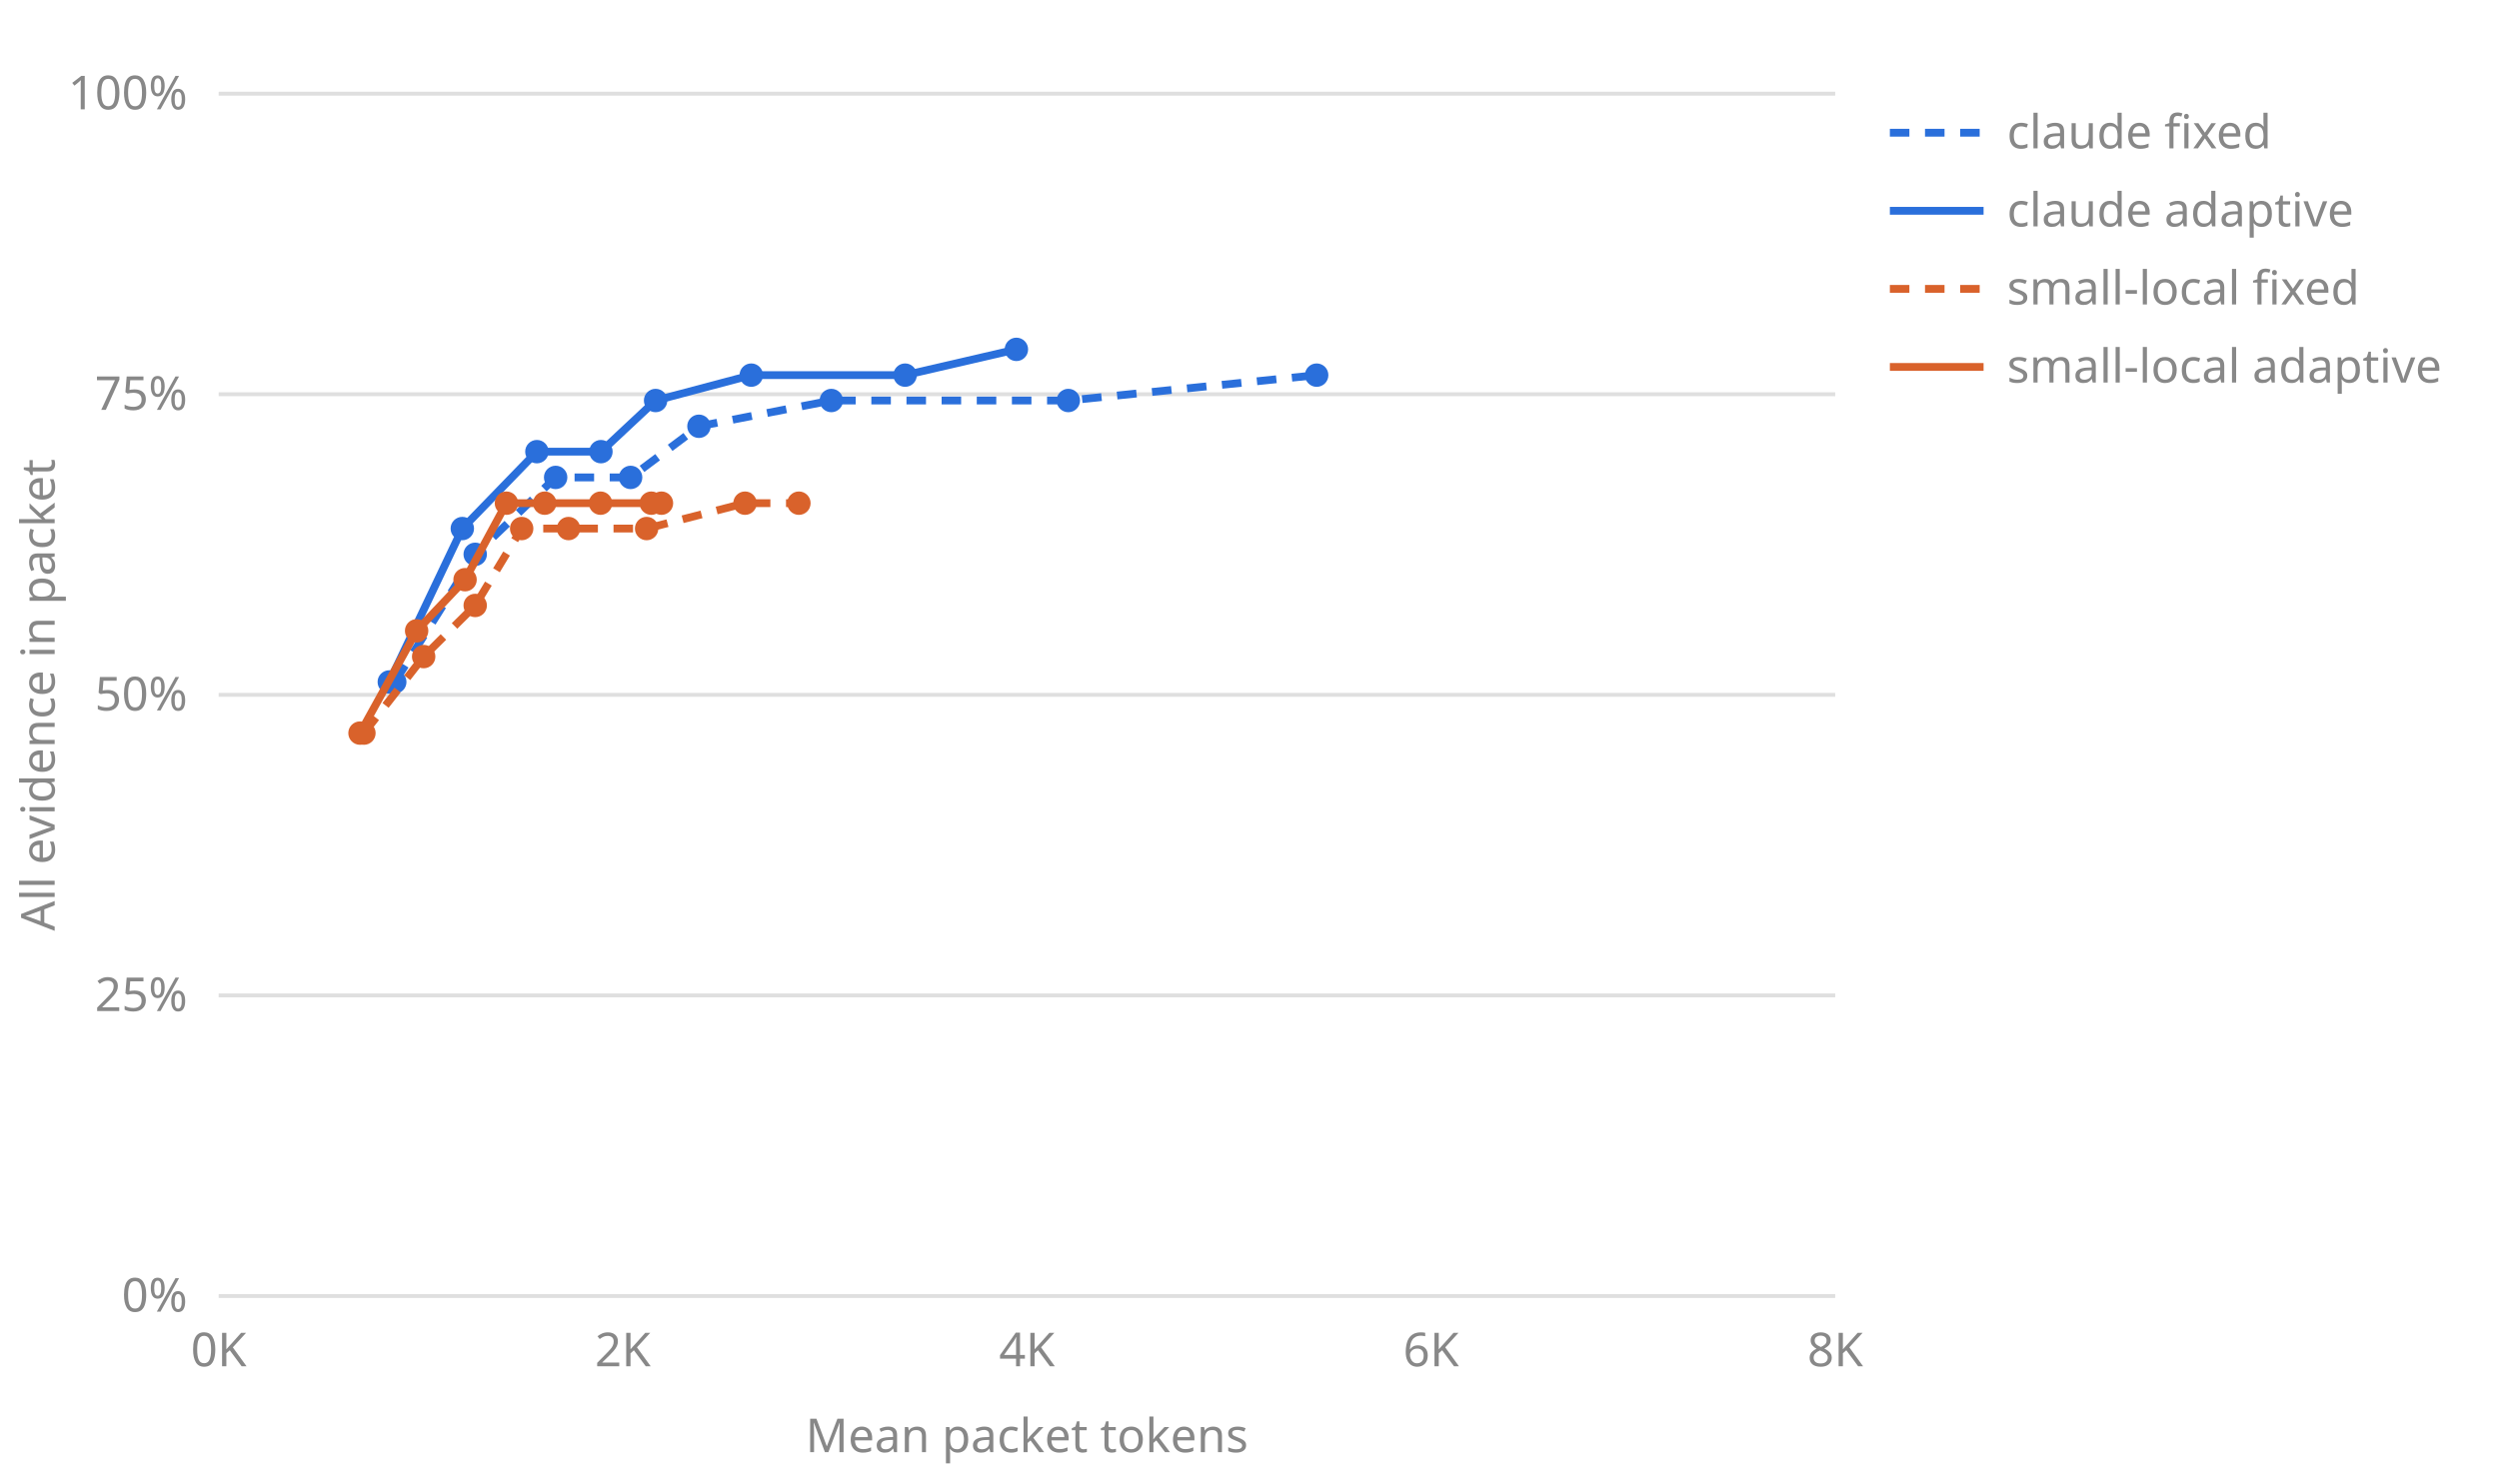
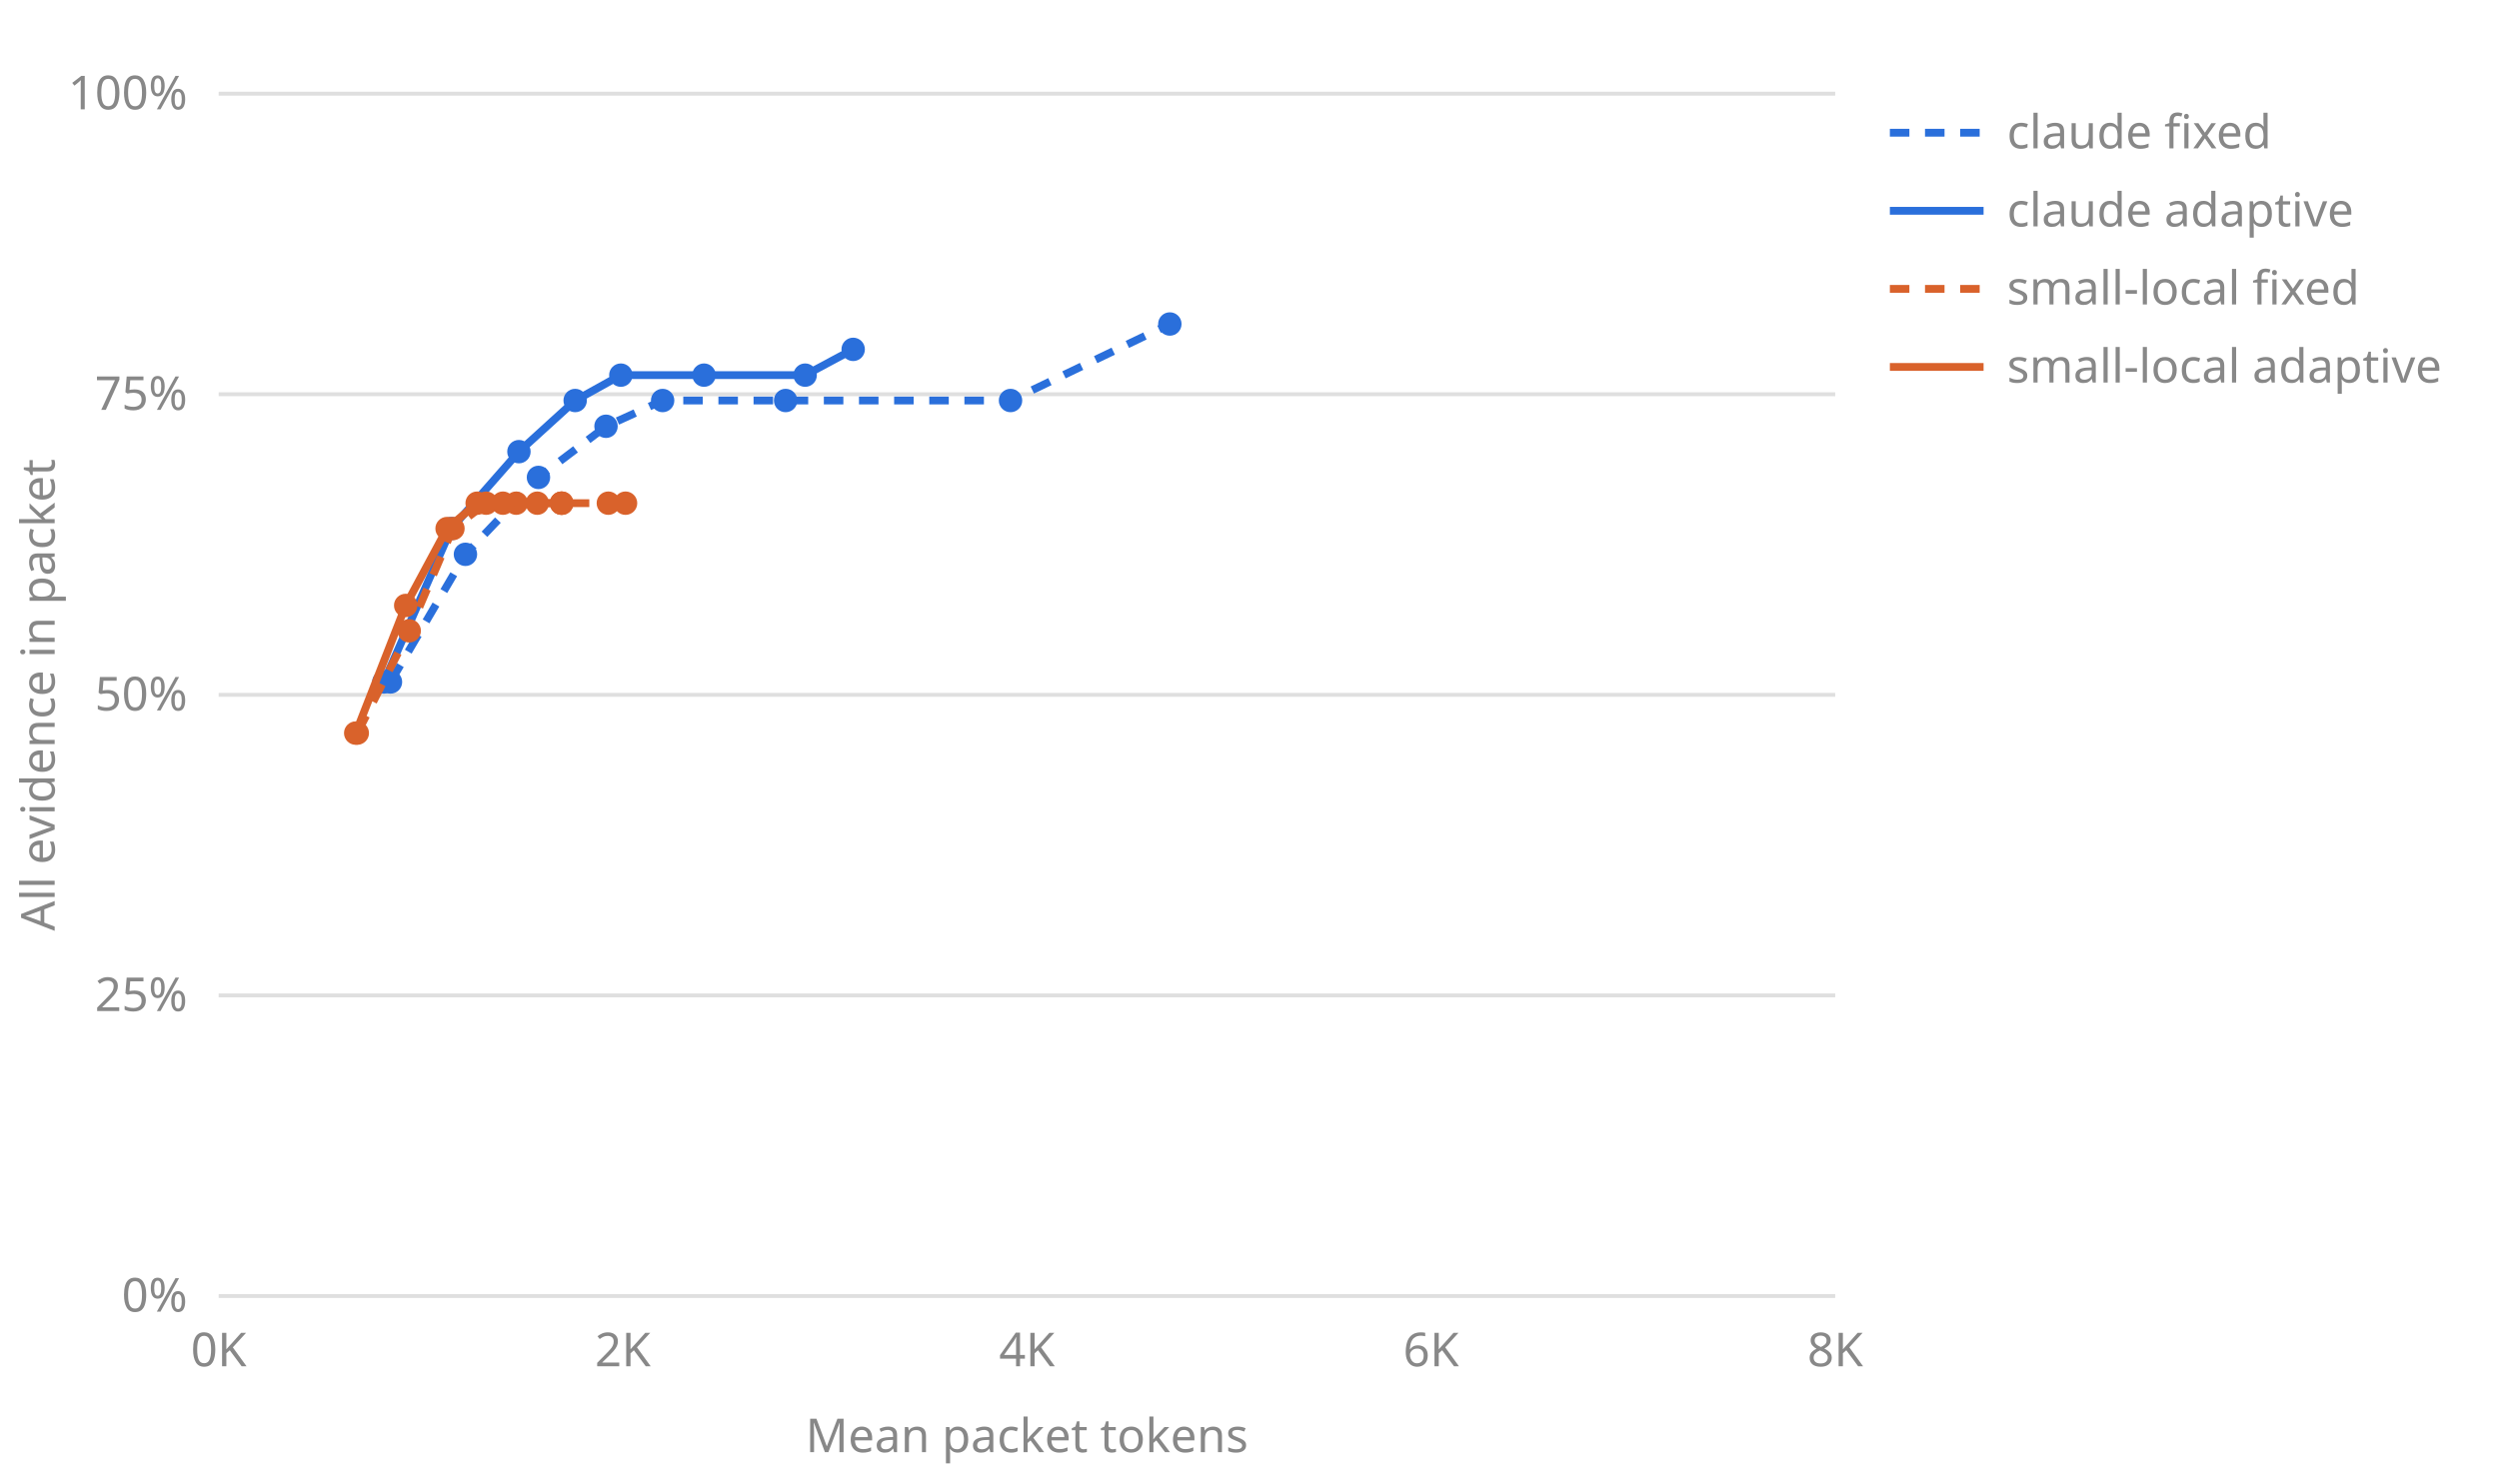
<svg xmlns="http://www.w3.org/2000/svg" viewBox="0 0 640 380" font-family="system-ui, sans-serif" font-size="12" fill="#888">
  <rect width="640" height="380" fill="none" />
  <line x1="56" x2="470" y1="332" y2="332" stroke="#8884" />
  <text x="48" y="336" text-anchor="end">0%</text>
  <line x1="56" x2="470" y1="255" y2="255" stroke="#8884" />
  <text x="48" y="259" text-anchor="end">25%</text>
  <line x1="56" x2="470" y1="178" y2="178" stroke="#8884" />
  <text x="48" y="182" text-anchor="end">50%</text>
  <line x1="56" x2="470" y1="101" y2="101" stroke="#8884" />
  <text x="48" y="105" text-anchor="end">75%</text>
  <line x1="56" x2="470" y1="24" y2="24" stroke="#8884" />
  <text x="48" y="28" text-anchor="end">100%</text>
  <text x="56" y="350" text-anchor="middle">0K</text>
  <text x="159.5" y="350" text-anchor="middle">2K</text>
  <text x="263" y="350" text-anchor="middle">4K</text>
  <text x="366.5" y="350" text-anchor="middle">6K</text>
  <text x="470" y="350" text-anchor="middle">8K</text>
  <text x="263" y="372" text-anchor="middle">Mean packet tokens</text>
  <text x="14" y="178" text-anchor="middle" transform="rotate(-90 14 178)">All evidence in packet</text>
-   <path d="M101.1,174.7 L121.7,142.0 L142.3,122.3 L161.5,122.3 L179.0,109.2 L212.9,102.6 L273.6,102.6 L337.2,96.1" fill="none" stroke="#2a6fdb" stroke-width="2" stroke-dasharray="5 4" />
-   <circle cx="101.1" cy="174.7" r="3" fill="#2a6fdb" />
-   <circle cx="121.7" cy="142.0" r="3" fill="#2a6fdb" />
-   <circle cx="142.3" cy="122.3" r="3" fill="#2a6fdb" />
-   <circle cx="161.5" cy="122.3" r="3" fill="#2a6fdb" />
-   <circle cx="179.0" cy="109.2" r="3" fill="#2a6fdb" />
-   <circle cx="212.9" cy="102.6" r="3" fill="#2a6fdb" />
-   <circle cx="273.6" cy="102.6" r="3" fill="#2a6fdb" />
-   <circle cx="337.2" cy="96.1" r="3" fill="#2a6fdb" />
+   <path d="M100.0,174.7 L119.2,142.0 L137.9,122.3 L155.2,109.2 L169.7,102.6 L201.2,102.6 L258.8,102.6 L299.6,83.0" fill="none" stroke="#2a6fdb" stroke-width="2" stroke-dasharray="5 4" />
+   <circle cx="100.0" cy="174.7" r="3" fill="#2a6fdb" />
+   <circle cx="119.2" cy="142.0" r="3" fill="#2a6fdb" />
+   <circle cx="137.9" cy="122.3" r="3" fill="#2a6fdb" />
+   <circle cx="155.2" cy="109.2" r="3" fill="#2a6fdb" />
+   <circle cx="169.7" cy="102.6" r="3" fill="#2a6fdb" />
+   <circle cx="201.2" cy="102.6" r="3" fill="#2a6fdb" />
+   <circle cx="258.8" cy="102.6" r="3" fill="#2a6fdb" />
+   <circle cx="299.6" cy="83.0" r="3" fill="#2a6fdb" />
  <line x1="484" x2="508" y1="34" y2="34" stroke="#2a6fdb" stroke-width="2" stroke-dasharray="5 4" />
  <text x="514" y="38">claude fixed</text>
-   <path d="M99.7,174.7 L118.4,135.4 L137.5,115.7 L153.9,115.7 L167.9,102.6 L192.4,96.1 L231.8,96.1 L260.3,89.5" fill="none" stroke="#2a6fdb" stroke-width="2" />
-   <circle cx="99.7" cy="174.7" r="3" fill="#2a6fdb" />
-   <circle cx="118.4" cy="135.4" r="3" fill="#2a6fdb" />
-   <circle cx="137.5" cy="115.7" r="3" fill="#2a6fdb" />
-   <circle cx="153.9" cy="115.7" r="3" fill="#2a6fdb" />
-   <circle cx="167.9" cy="102.6" r="3" fill="#2a6fdb" />
-   <circle cx="192.4" cy="96.1" r="3" fill="#2a6fdb" />
-   <circle cx="231.8" cy="96.1" r="3" fill="#2a6fdb" />
-   <circle cx="260.3" cy="89.5" r="3" fill="#2a6fdb" />
+   <path d="M98.3,174.7 L115.6,135.4 L132.9,115.7 L147.3,102.6 L159.0,96.1 L180.3,96.1 L206.2,96.1 L218.5,89.5" fill="none" stroke="#2a6fdb" stroke-width="2" />
+   <circle cx="98.3" cy="174.7" r="3" fill="#2a6fdb" />
+   <circle cx="115.6" cy="135.4" r="3" fill="#2a6fdb" />
+   <circle cx="132.9" cy="115.7" r="3" fill="#2a6fdb" />
+   <circle cx="147.3" cy="102.6" r="3" fill="#2a6fdb" />
+   <circle cx="159.0" cy="96.1" r="3" fill="#2a6fdb" />
+   <circle cx="180.3" cy="96.1" r="3" fill="#2a6fdb" />
+   <circle cx="206.2" cy="96.1" r="3" fill="#2a6fdb" />
+   <circle cx="218.5" cy="89.5" r="3" fill="#2a6fdb" />
  <line x1="484" x2="508" y1="54" y2="54" stroke="#2a6fdb" stroke-width="2" />
  <text x="514" y="58">claude adaptive</text>
-   <path d="M93.2,187.8 L108.5,168.2 L121.7,155.1 L133.6,135.4 L145.6,135.4 L165.6,135.4 L190.8,128.9 L204.6,128.9" fill="none" stroke="#d9622b" stroke-width="2" stroke-dasharray="5 4" />
-   <circle cx="93.2" cy="187.8" r="3" fill="#d9622b" />
-   <circle cx="108.5" cy="168.2" r="3" fill="#d9622b" />
-   <circle cx="121.7" cy="155.1" r="3" fill="#d9622b" />
-   <circle cx="133.6" cy="135.4" r="3" fill="#d9622b" />
-   <circle cx="145.6" cy="135.4" r="3" fill="#d9622b" />
-   <circle cx="165.6" cy="135.4" r="3" fill="#d9622b" />
-   <circle cx="190.8" cy="128.9" r="3" fill="#d9622b" />
-   <circle cx="204.6" cy="128.9" r="3" fill="#d9622b" />
+   <path d="M91.5,187.8 L104.8,161.6 L116.0,135.4 L124.5,128.9 L132.2,128.9 L143.9,128.9 L155.8,128.9 L160.2,128.9" fill="none" stroke="#d9622b" stroke-width="2" stroke-dasharray="5 4" />
+   <circle cx="91.5" cy="187.8" r="3" fill="#d9622b" />
+   <circle cx="104.8" cy="161.6" r="3" fill="#d9622b" />
+   <circle cx="116.0" cy="135.4" r="3" fill="#d9622b" />
+   <circle cx="124.5" cy="128.9" r="3" fill="#d9622b" />
+   <circle cx="132.2" cy="128.9" r="3" fill="#d9622b" />
+   <circle cx="143.9" cy="128.9" r="3" fill="#d9622b" />
+   <circle cx="155.8" cy="128.9" r="3" fill="#d9622b" />
+   <circle cx="160.2" cy="128.9" r="3" fill="#d9622b" />
  <line x1="484" x2="508" y1="74" y2="74" stroke="#d9622b" stroke-width="2" stroke-dasharray="5 4" />
  <text x="514" y="78">small-local fixed</text>
-   <path d="M92.2,187.8 L106.7,161.6 L119.1,148.5 L129.7,128.9 L139.5,128.9 L153.8,128.9 L166.8,128.9 L169.4,128.9" fill="none" stroke="#d9622b" stroke-width="2" />
-   <circle cx="92.2" cy="187.8" r="3" fill="#d9622b" />
-   <circle cx="106.7" cy="161.6" r="3" fill="#d9622b" />
-   <circle cx="119.1" cy="148.5" r="3" fill="#d9622b" />
-   <circle cx="129.7" cy="128.9" r="3" fill="#d9622b" />
-   <circle cx="139.5" cy="128.9" r="3" fill="#d9622b" />
-   <circle cx="153.8" cy="128.9" r="3" fill="#d9622b" />
-   <circle cx="166.8" cy="128.9" r="3" fill="#d9622b" />
-   <circle cx="169.4" cy="128.9" r="3" fill="#d9622b" />
+   <path d="M91.1,187.8 L103.9,155.1 L114.5,135.4 L122.2,128.9 L128.8,128.9 L137.6,128.9 L143.8,128.9 L143.8,128.9" fill="none" stroke="#d9622b" stroke-width="2" />
+   <circle cx="91.1" cy="187.8" r="3" fill="#d9622b" />
+   <circle cx="103.9" cy="155.1" r="3" fill="#d9622b" />
+   <circle cx="114.5" cy="135.4" r="3" fill="#d9622b" />
+   <circle cx="122.2" cy="128.9" r="3" fill="#d9622b" />
+   <circle cx="128.8" cy="128.9" r="3" fill="#d9622b" />
+   <circle cx="137.6" cy="128.9" r="3" fill="#d9622b" />
+   <circle cx="143.8" cy="128.9" r="3" fill="#d9622b" />
+   <circle cx="143.8" cy="128.9" r="3" fill="#d9622b" />
  <line x1="484" x2="508" y1="94" y2="94" stroke="#d9622b" stroke-width="2" />
  <text x="514" y="98">small-local adaptive</text>
</svg>
